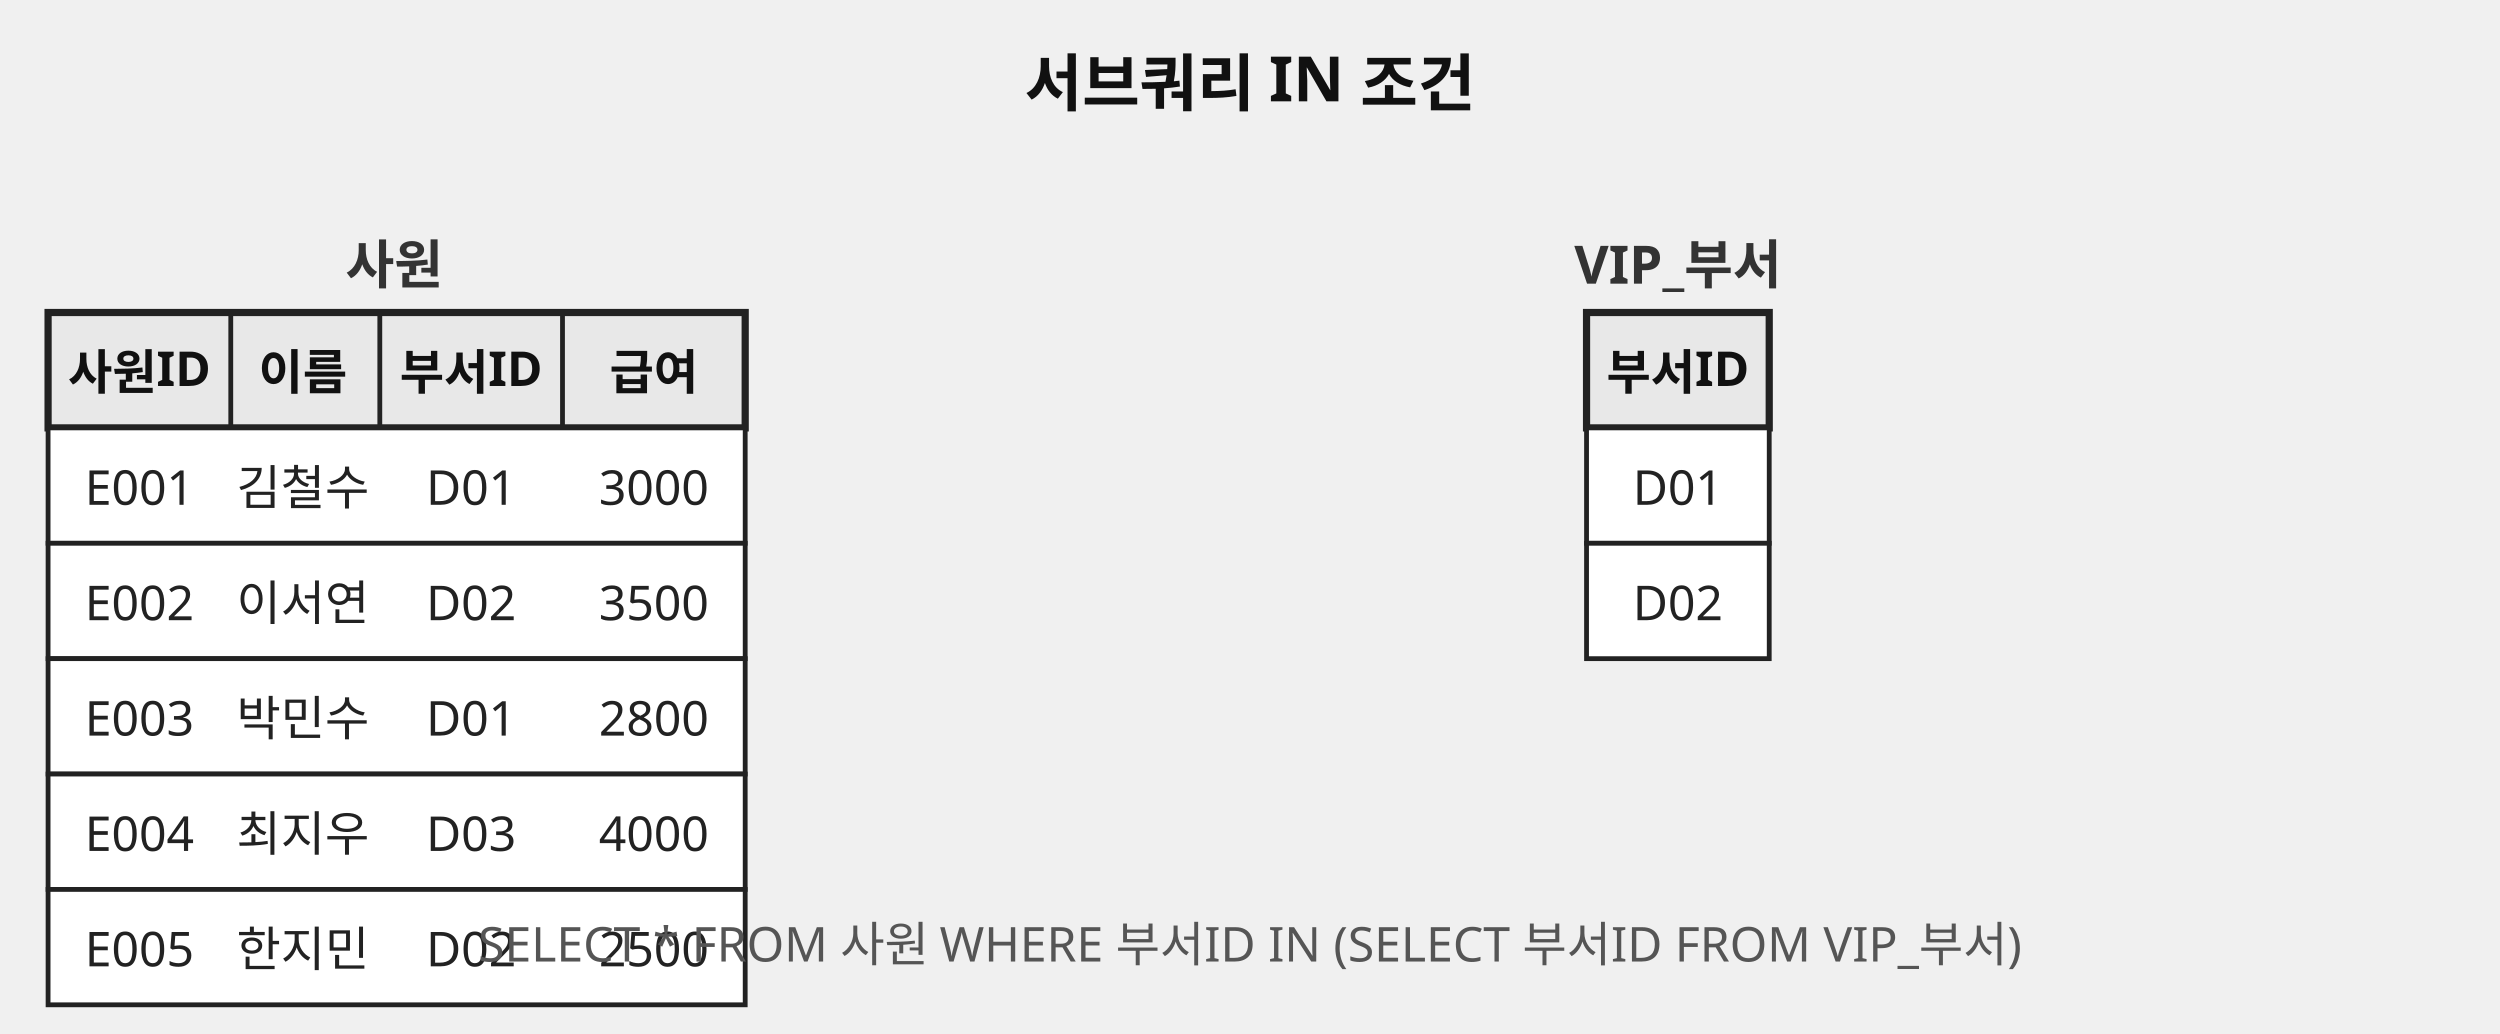
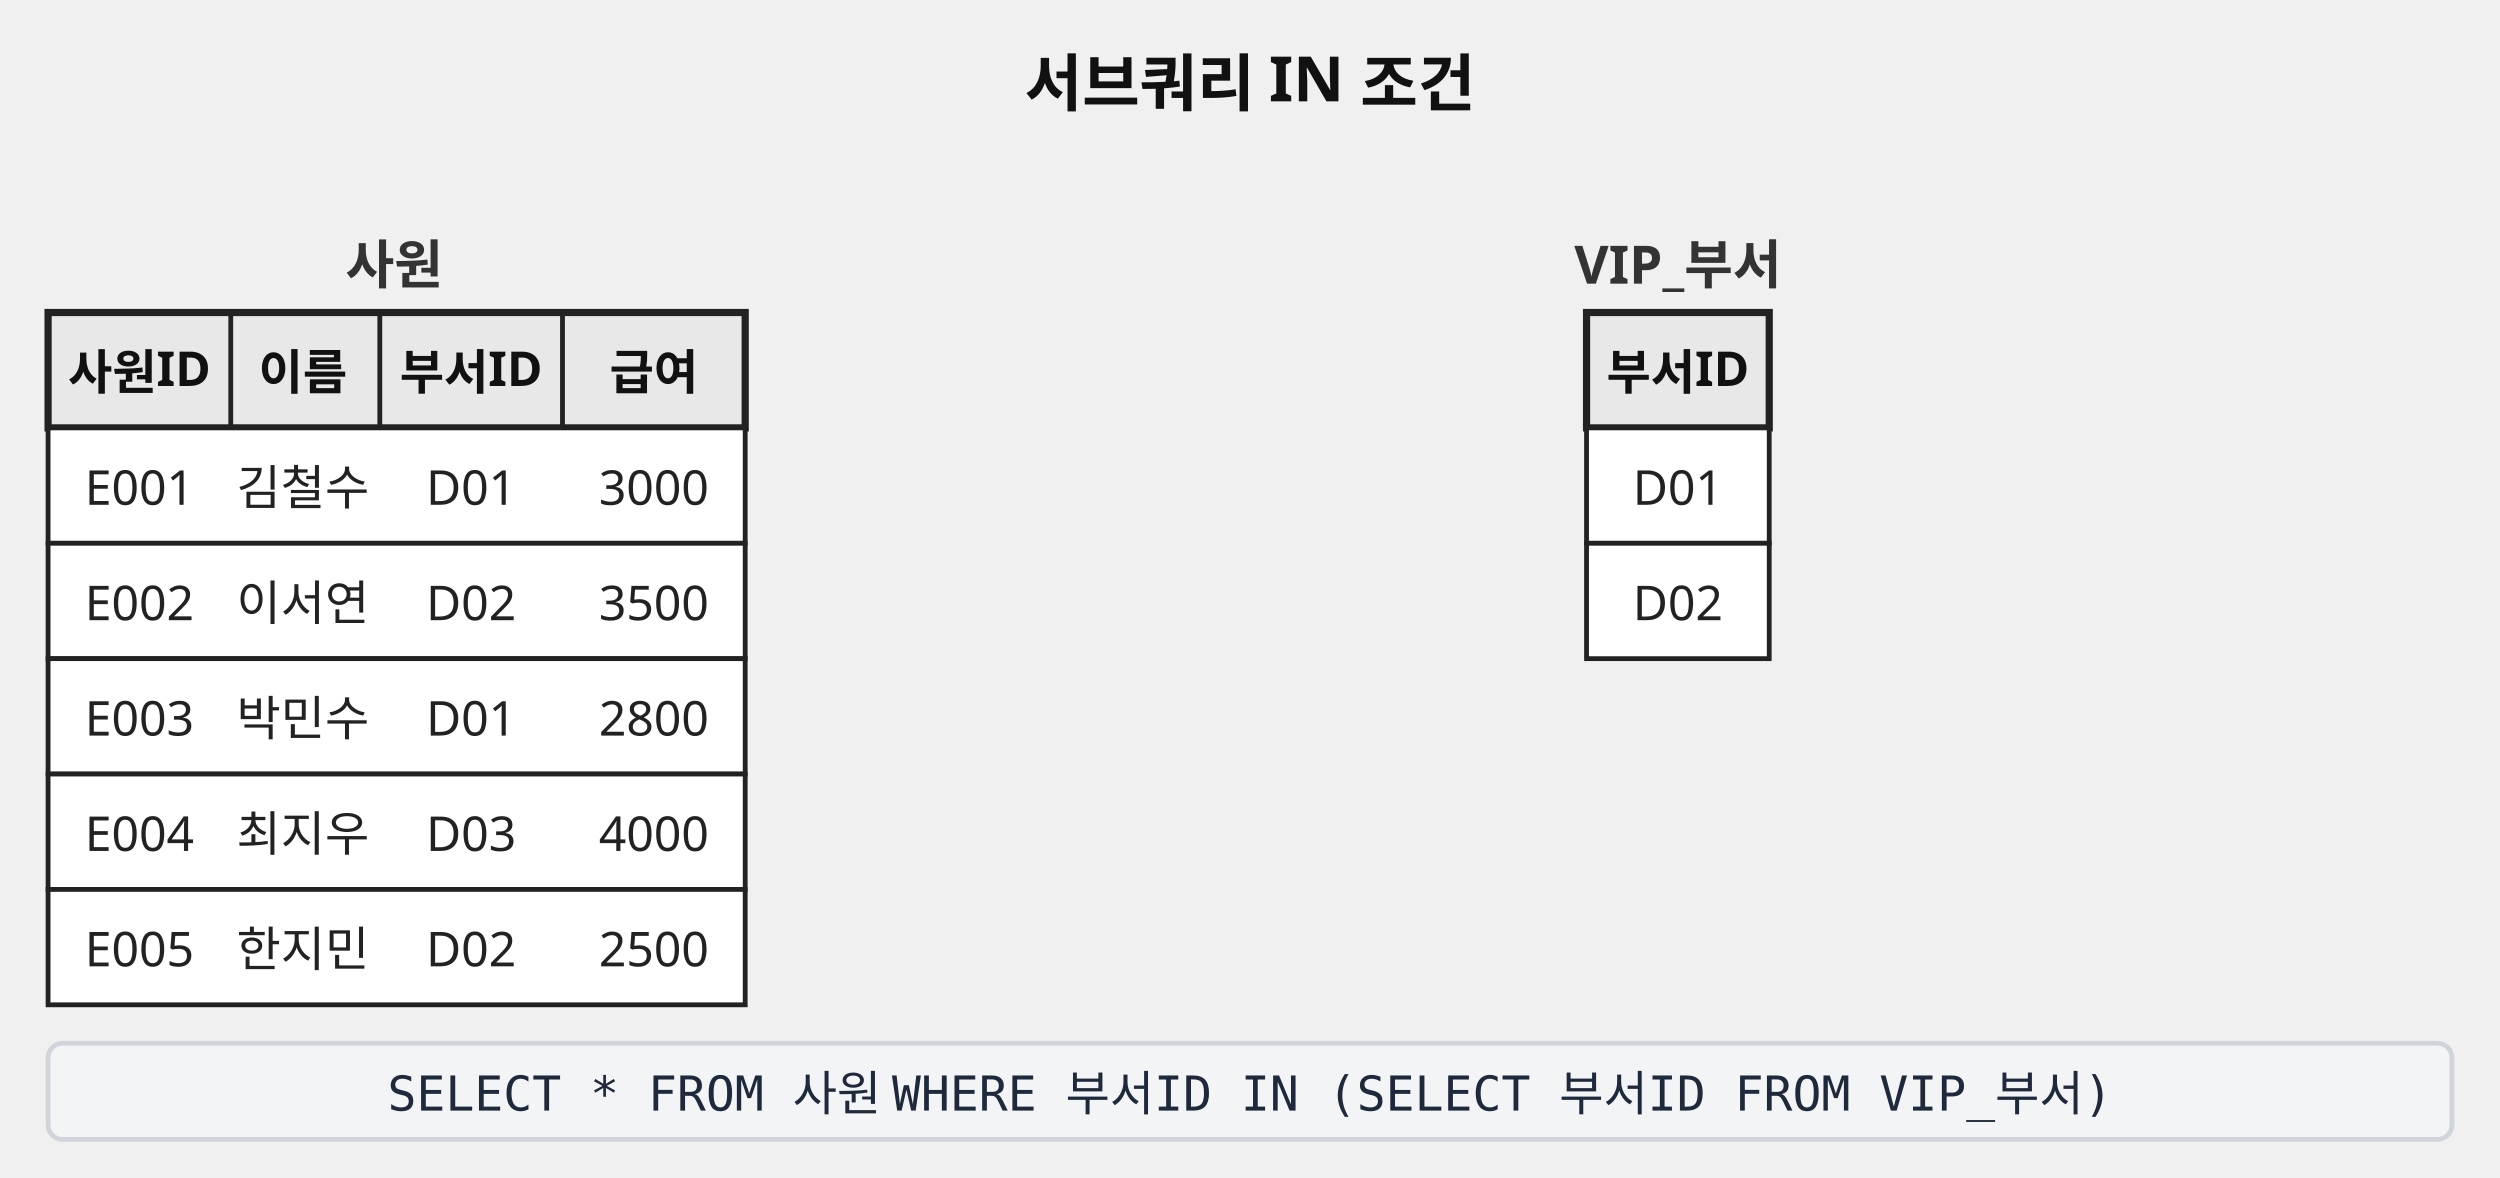
- <svg xmlns="http://www.w3.org/2000/svg" width="520" height="215" viewBox="0 0 520 215" font-family="Malgun Gothic, Apple SD Gothic Neo, sans-serif">
+ <svg xmlns="http://www.w3.org/2000/svg" width="520" height="245" viewBox="0 0 520 245" font-family="Malgun Gothic, Apple SD Gothic Neo, sans-serif">
  <text x="260" y="22" text-anchor="middle" font-size="13" font-weight="bold" fill="#111">서브쿼리 IN 조건</text>
  <text x="82" y="59" text-anchor="middle" font-size="11" font-weight="bold" fill="#333">사원</text>
  <rect x="10" y="65" width="145" height="24" fill="#e8e8e8" stroke="#222" stroke-width="1.5" />
  <text x="29" y="81" text-anchor="middle" font-size="10" font-weight="bold" fill="#111">사원ID</text>
  <line x1="48" y1="65" x2="48" y2="209" stroke="#222" stroke-width="1" />
  <text x="63" y="81" text-anchor="middle" font-size="10" font-weight="bold" fill="#111">이름</text>
  <line x1="79" y1="65" x2="79" y2="209" stroke="#222" stroke-width="1" />
  <text x="98" y="81" text-anchor="middle" font-size="10" font-weight="bold" fill="#111">부서ID</text>
  <line x1="117" y1="65" x2="117" y2="209" stroke="#222" stroke-width="1" />
  <text x="136" y="81" text-anchor="middle" font-size="10" font-weight="bold" fill="#111">급여</text>
  <rect x="10" y="89" width="145" height="24" fill="white" stroke="#222" stroke-width="1" />
  <text x="29" y="105" text-anchor="middle" font-size="10" fill="#222">E001</text>
  <text x="63" y="105" text-anchor="middle" font-size="10" fill="#222">김철수</text>
  <text x="98" y="105" text-anchor="middle" font-size="10" fill="#222">D01</text>
  <text x="136" y="105" text-anchor="middle" font-size="10" fill="#222">3000</text>
  <rect x="10" y="113" width="145" height="24" fill="white" stroke="#222" stroke-width="1" />
  <text x="29" y="129" text-anchor="middle" font-size="10" fill="#222">E002</text>
  <text x="63" y="129" text-anchor="middle" font-size="10" fill="#222">이서연</text>
  <text x="98" y="129" text-anchor="middle" font-size="10" fill="#222">D02</text>
  <text x="136" y="129" text-anchor="middle" font-size="10" fill="#222">3500</text>
  <rect x="10" y="137" width="145" height="24" fill="white" stroke="#222" stroke-width="1" />
  <text x="29" y="153" text-anchor="middle" font-size="10" fill="#222">E003</text>
  <text x="63" y="153" text-anchor="middle" font-size="10" fill="#222">박민수</text>
  <text x="98" y="153" text-anchor="middle" font-size="10" fill="#222">D01</text>
  <text x="136" y="153" text-anchor="middle" font-size="10" fill="#222">2800</text>
  <rect x="10" y="161" width="145" height="24" fill="white" stroke="#222" stroke-width="1" />
  <text x="29" y="177" text-anchor="middle" font-size="10" fill="#222">E004</text>
  <text x="63" y="177" text-anchor="middle" font-size="10" fill="#222">최지우</text>
  <text x="98" y="177" text-anchor="middle" font-size="10" fill="#222">D03</text>
  <text x="136" y="177" text-anchor="middle" font-size="10" fill="#222">4000</text>
  <rect x="10" y="185" width="145" height="24" fill="white" stroke="#222" stroke-width="1" />
  <text x="29" y="201" text-anchor="middle" font-size="10" fill="#222">E005</text>
  <text x="63" y="201" text-anchor="middle" font-size="10" fill="#222">한지민</text>
  <text x="98" y="201" text-anchor="middle" font-size="10" fill="#222">D02</text>
  <text x="136" y="201" text-anchor="middle" font-size="10" fill="#222">2500</text>
  <text x="349" y="59" text-anchor="middle" font-size="11" font-weight="bold" fill="#333">VIP_부서</text>
  <rect x="330" y="65" width="38" height="24" fill="#e8e8e8" stroke="#222" stroke-width="1.5" />
  <text x="349" y="81" text-anchor="middle" font-size="10" font-weight="bold" fill="#111">부서ID</text>
  <rect x="330" y="89" width="38" height="24" fill="white" stroke="#222" stroke-width="1" />
  <text x="349" y="105" text-anchor="middle" font-size="10" fill="#222">D01</text>
  <rect x="330" y="113" width="38" height="24" fill="white" stroke="#222" stroke-width="1" />
  <text x="349" y="129" text-anchor="middle" font-size="10" fill="#222">D02</text>
-   <text x="260" y="200" text-anchor="middle" font-size="10" fill="#555">SELECT * FROM 사원 WHERE 부서ID IN (SELECT 부서ID FROM VIP_부서)</text>
+   <rect x="10" y="217" width="500" height="20" rx="3" fill="#f3f4f6" stroke="#d1d5db" stroke-width="1" />
+   <text x="260" y="231" text-anchor="middle" font-size="10" font-family="Consolas, monospace" fill="#1e293b">SELECT * FROM 사원 WHERE 부서ID IN (SELECT 부서ID FROM VIP_부서)</text>
</svg>
